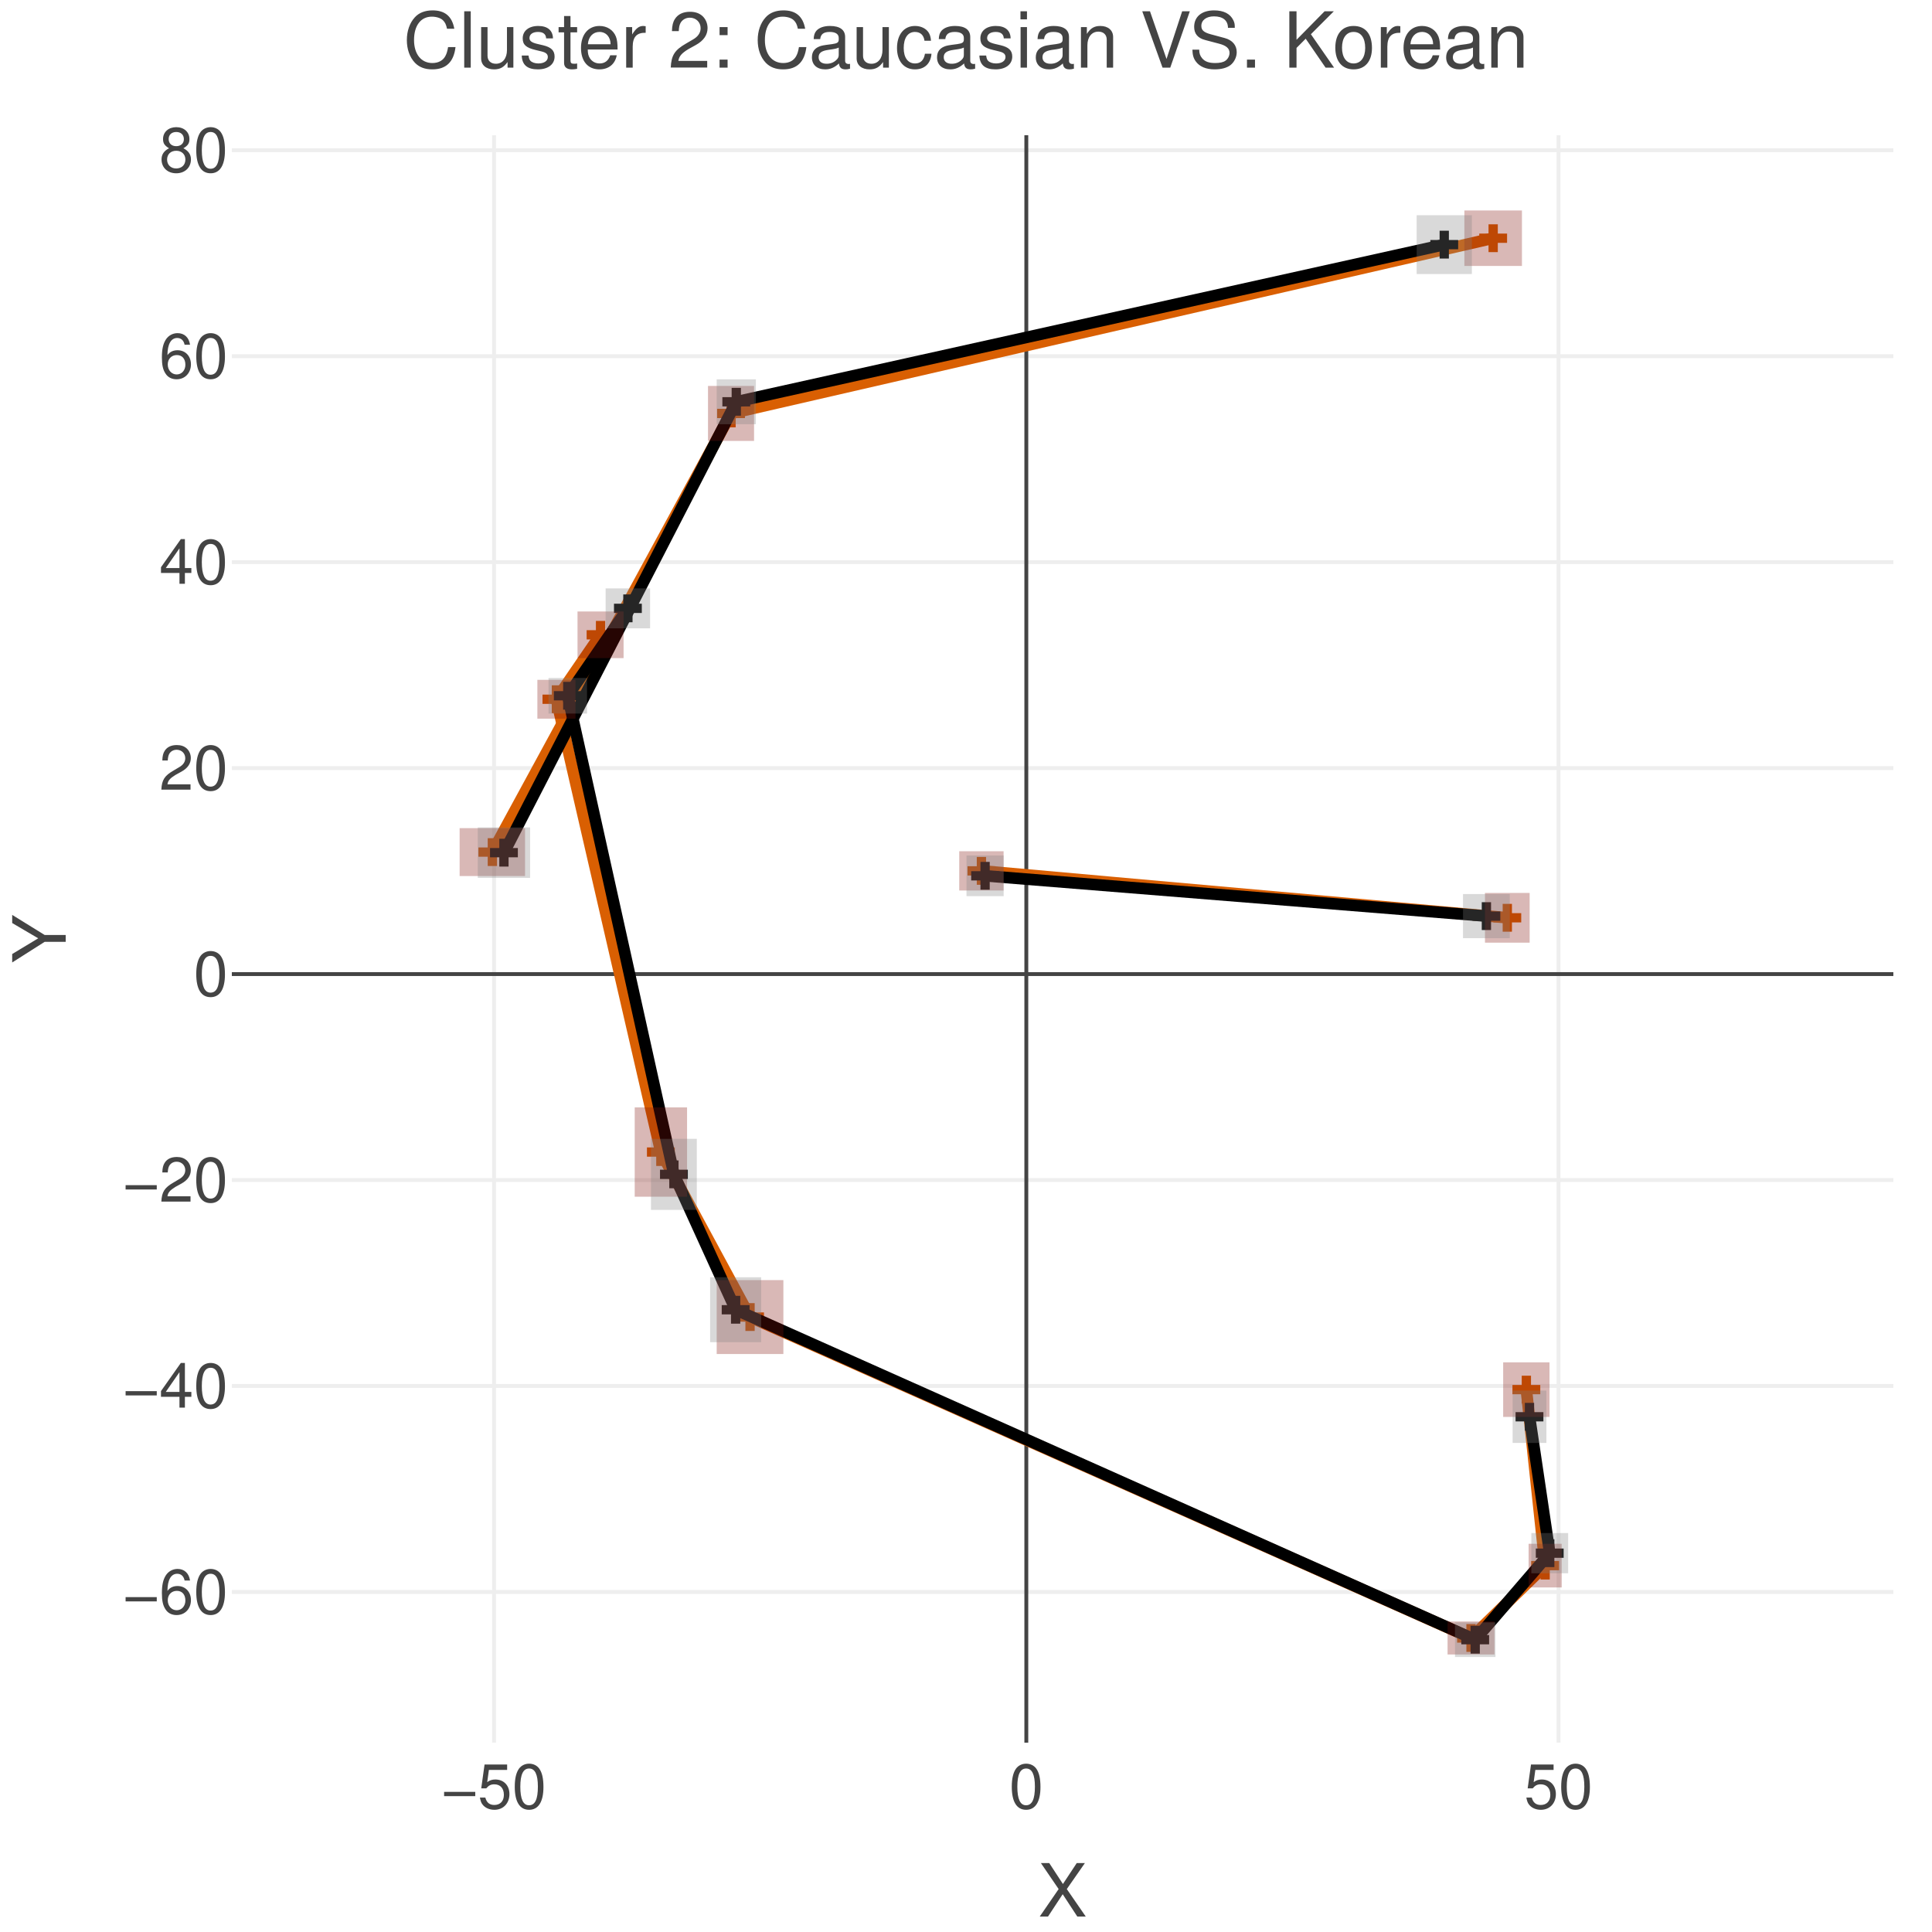
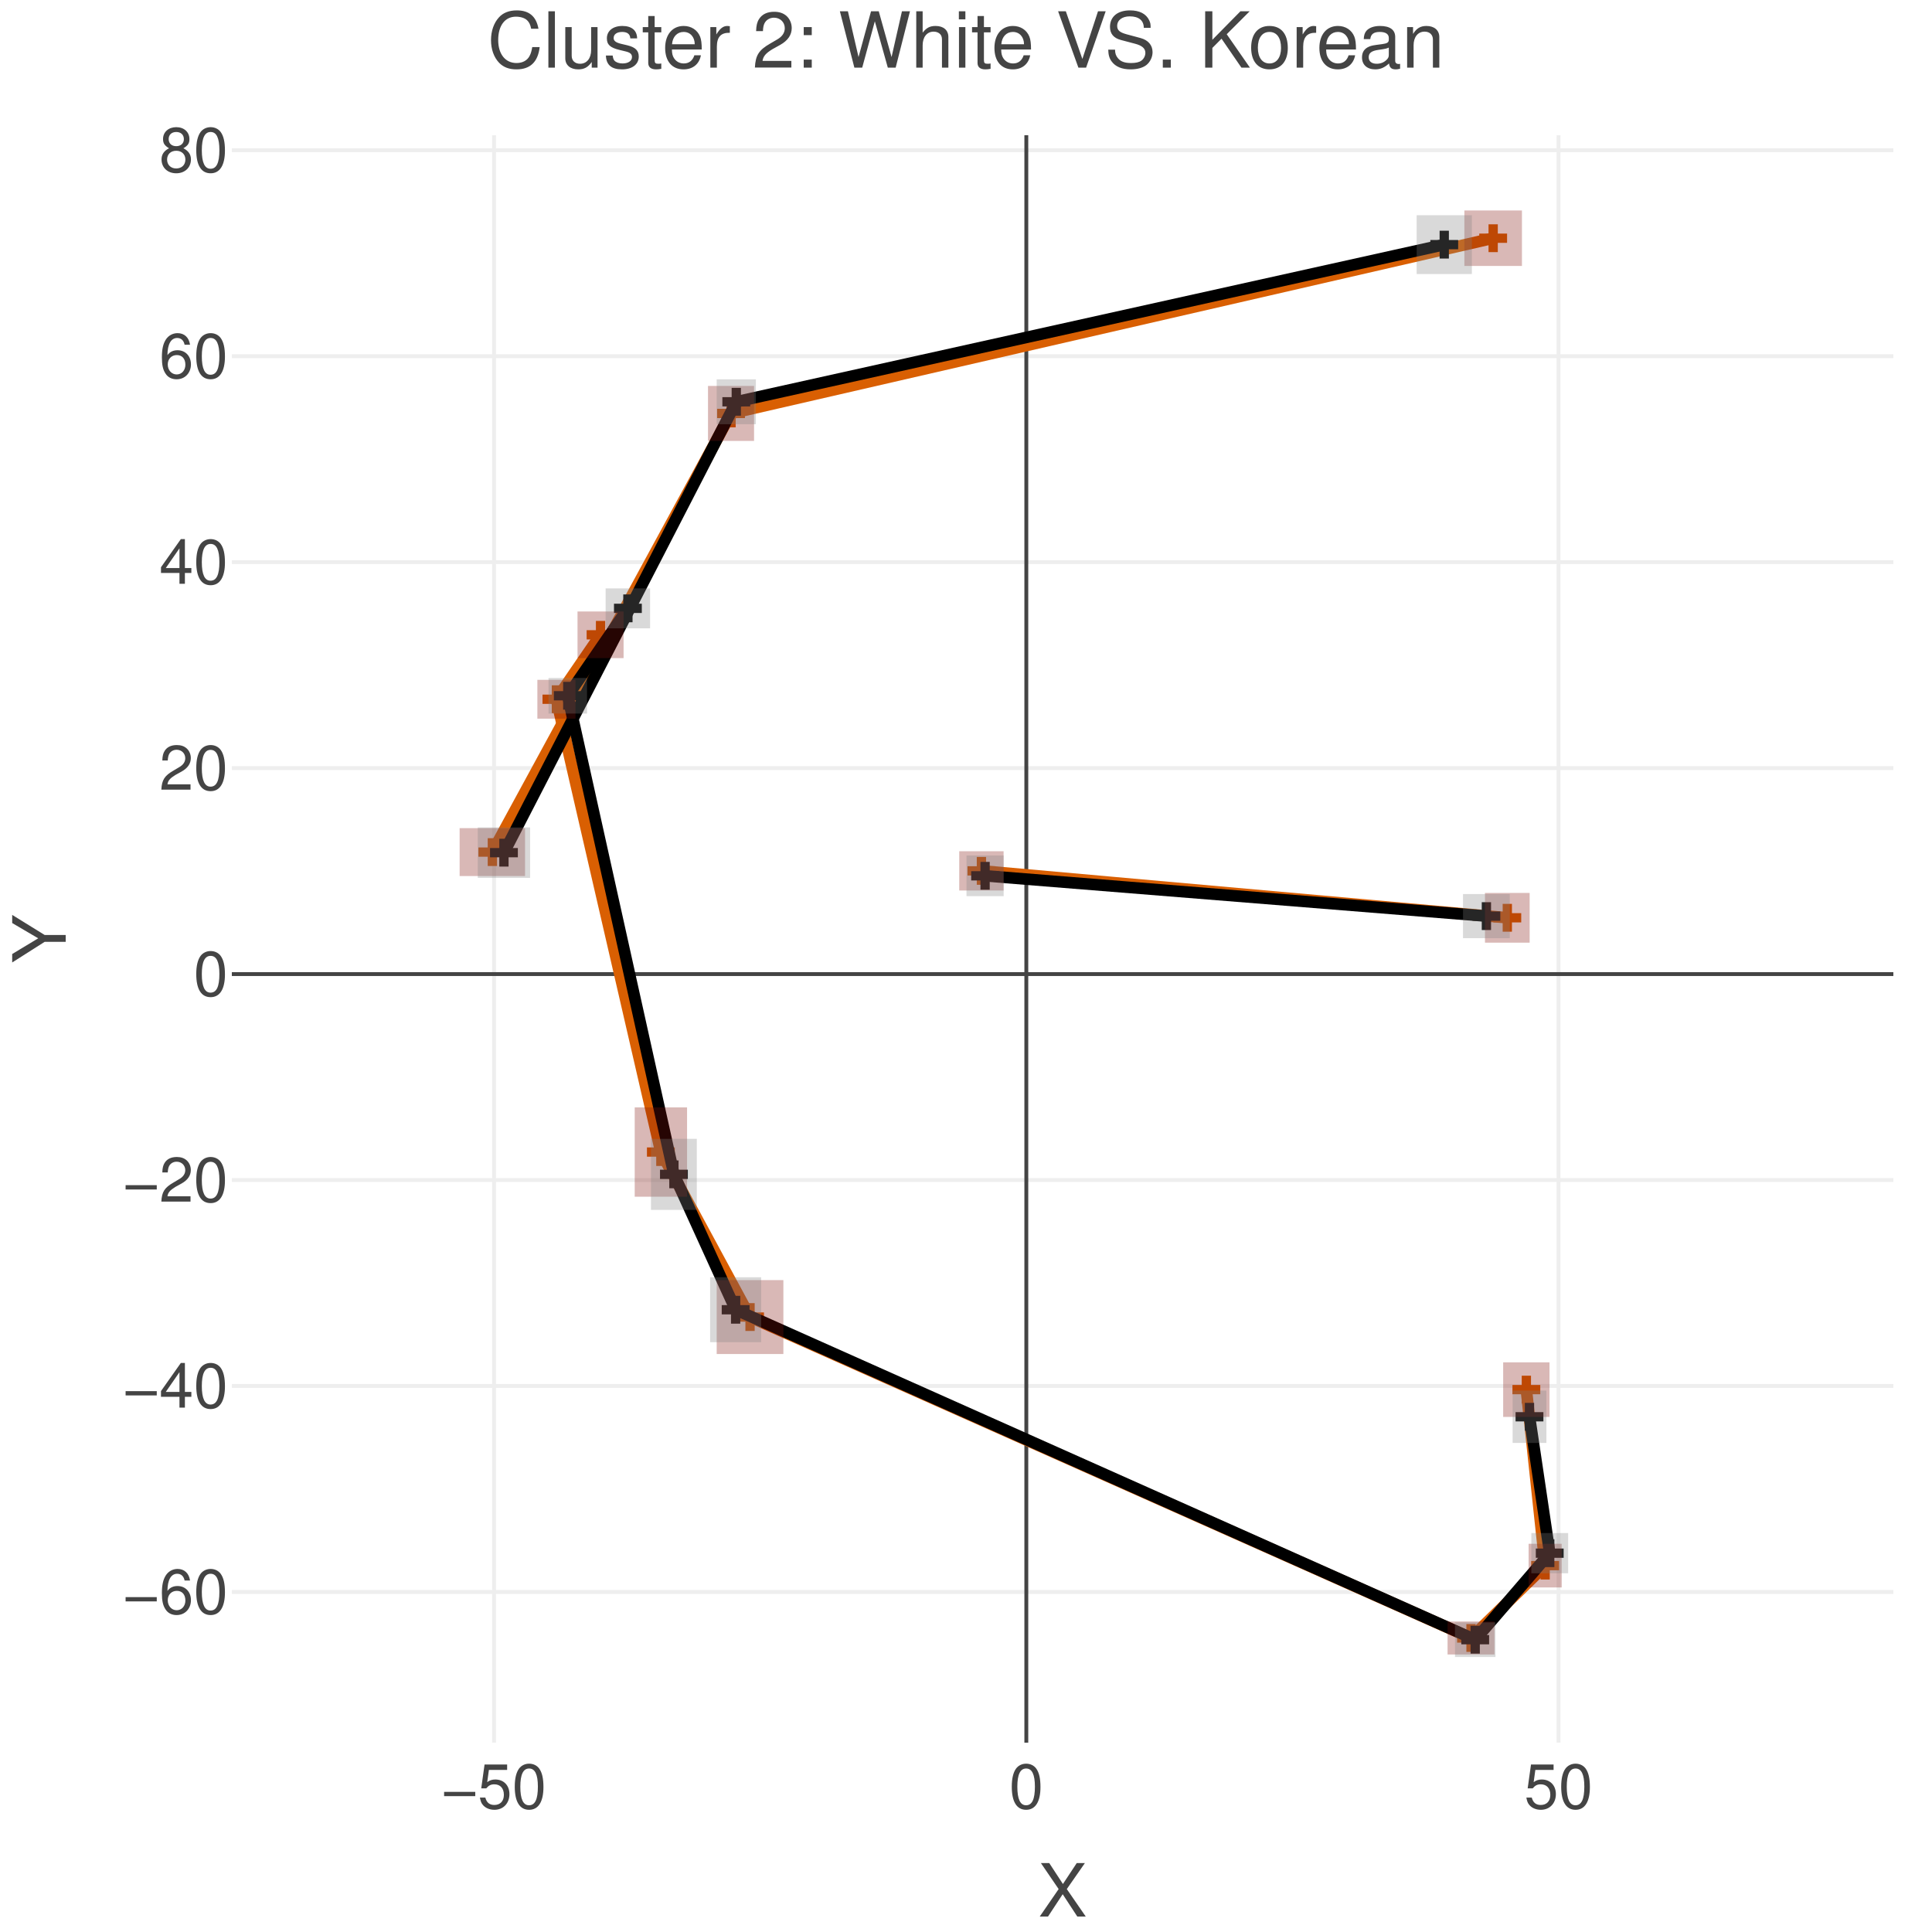
<svg xmlns="http://www.w3.org/2000/svg" class="main-svg" width="500" height="500" style="" viewBox="0 0 500 500">
  <rect x="0" y="0" width="500" height="500" style="fill: rgb(255, 255, 255); fill-opacity: 1;" />
-   <defs id="defs-22d798">
+   <defs id="defs-87fac1">
    <g class="clips">
-       <clipPath id="clip22d798xyplot" class="plotclip">
+       <clipPath id="clip87fac1xyplot" class="plotclip">
        <rect width="430" height="416" />
      </clipPath>
-       <clipPath class="axesclip" id="clip22d798x">
+       <clipPath class="axesclip" id="clip87fac1x">
        <rect x="60" y="0" width="430" height="500" />
      </clipPath>
-       <clipPath class="axesclip" id="clip22d798y">
+       <clipPath class="axesclip" id="clip87fac1y">
        <rect x="0" y="35" width="500" height="416" />
      </clipPath>
-       <clipPath class="axesclip" id="clip22d798xy">
+       <clipPath class="axesclip" id="clip87fac1xy">
        <rect x="60" y="35" width="430" height="416" />
      </clipPath>
    </g>
    <g class="gradients" />
    <g class="patterns" />
  </defs>
  <g class="bglayer" />
  <g class="layer-below">
    <g class="imagelayer" />
    <g class="shapelayer" />
  </g>
  <g class="cartesianlayer">
    <g class="subplot xy">
      <g class="layer-subplot">
        <g class="shapelayer" />
        <g class="imagelayer" />
      </g>
      <g class="gridlayer">
        <g class="x">
          <path class="xgrid crisp" transform="translate(127.86,0)" d="M0,35v416" style="stroke: rgb(238, 238, 238); stroke-opacity: 1; stroke-width: 1px;" />
          <path class="xgrid crisp" transform="translate(403.35,0)" d="M0,35v416" style="stroke: rgb(238, 238, 238); stroke-opacity: 1; stroke-width: 1px;" />
        </g>
        <g class="y">
          <path class="ygrid crisp" transform="translate(0,412)" d="M60,0h430" style="stroke: rgb(238, 238, 238); stroke-opacity: 1; stroke-width: 1px;" />
          <path class="ygrid crisp" transform="translate(0,358.69)" d="M60,0h430" style="stroke: rgb(238, 238, 238); stroke-opacity: 1; stroke-width: 1px;" />
          <path class="ygrid crisp" transform="translate(0,305.39)" d="M60,0h430" style="stroke: rgb(238, 238, 238); stroke-opacity: 1; stroke-width: 1px;" />
          <path class="ygrid crisp" transform="translate(0,198.78)" d="M60,0h430" style="stroke: rgb(238, 238, 238); stroke-opacity: 1; stroke-width: 1px;" />
          <path class="ygrid crisp" transform="translate(0,145.48)" d="M60,0h430" style="stroke: rgb(238, 238, 238); stroke-opacity: 1; stroke-width: 1px;" />
          <path class="ygrid crisp" transform="translate(0,92.18)" d="M60,0h430" style="stroke: rgb(238, 238, 238); stroke-opacity: 1; stroke-width: 1px;" />
          <path class="ygrid crisp" transform="translate(0,38.87)" d="M60,0h430" style="stroke: rgb(238, 238, 238); stroke-opacity: 1; stroke-width: 1px;" />
        </g>
      </g>
      <g class="zerolinelayer">
        <path class="xzl zl crisp" transform="translate(265.61,0)" d="M0,35v416" style="stroke: rgb(68, 68, 68); stroke-opacity: 1; stroke-width: 1px;" />
        <path class="yzl zl crisp" transform="translate(0,252.09)" d="M60,0h430" style="stroke: rgb(68, 68, 68); stroke-opacity: 1; stroke-width: 1px;" />
      </g>
      <path class="xlines-below" />
      <path class="ylines-below" />
      <g class="overlines-below" />
      <g class="xaxislayer-below" />
      <g class="yaxislayer-below" />
      <g class="overaxes-below" />
-       <g class="plot" transform="translate(60,35)" clip-path="url(#clip22d798xyplot)">
+       <g class="plot" transform="translate(60,35)" clip-path="url(#clip87fac1xyplot)">
        <g class="scatterlayer mlayer">
-           <g class="trace scatter trace75d4f3" style="stroke-miterlimit: 2; opacity: 1;">
+           <g class="trace scatter tracec00027" style="stroke-miterlimit: 2; opacity: 1;">
            <g class="fills" />
            <g class="errorbars" />
            <g class="lines">
              <path class="js-line" d="M326.43,26.65L129.19,72L67.42,185.52" style="vector-effect: non-scaling-stroke; fill: none; stroke: rgb(217, 95, 2); stroke-opacity: 1; stroke-width: 3px; opacity: 1;" />
            </g>
            <g class="points">
              <path class="point" transform="translate(326.43,26.65)" d="M3.6,1.2H1.2V3.6H-1.2V1.2H-3.6V-1.2H-1.2V-3.6H1.2V-1.2H3.6Z" style="opacity: 1; stroke-width: 0px; fill: rgb(217, 95, 2); fill-opacity: 1;" />
              <path class="point" transform="translate(129.19,72)" d="M3.6,1.2H1.2V3.6H-1.2V1.2H-3.6V-1.2H-1.2V-3.6H1.2V-1.2H3.6Z" style="opacity: 1; stroke-width: 0px; fill: rgb(217, 95, 2); fill-opacity: 1;" />
              <path class="point" transform="translate(67.42,185.52)" d="M3.6,1.2H1.2V3.6H-1.2V1.2H-3.6V-1.2H-1.2V-3.6H1.2V-1.2H3.6Z" style="opacity: 1; stroke-width: 0px; fill: rgb(217, 95, 2); fill-opacity: 1;" />
            </g>
            <g class="text" />
          </g>
-           <g class="trace scatter trace645259" style="stroke-miterlimit: 2; opacity: 1;">
+           <g class="trace scatter trace12bc61" style="stroke-miterlimit: 2; opacity: 1;">
            <g class="fills" />
            <g class="errorbars" />
            <g class="lines">
              <path class="js-line" d="M193.99,190.38L330.09,202.52" style="vector-effect: non-scaling-stroke; fill: none; stroke: rgb(217, 95, 2); stroke-opacity: 1; stroke-width: 3px; opacity: 1;" />
            </g>
            <g class="points">
              <path class="point" transform="translate(193.99,190.38)" d="M3.6,1.2H1.2V3.6H-1.2V1.2H-3.6V-1.2H-1.2V-3.6H1.2V-1.2H3.6Z" style="opacity: 1; stroke-width: 0px; fill: rgb(217, 95, 2); fill-opacity: 1;" />
              <path class="point" transform="translate(330.09,202.52)" d="M3.6,1.2H1.2V3.6H-1.2V1.2H-3.6V-1.2H-1.2V-3.6H1.2V-1.2H3.6Z" style="opacity: 1; stroke-width: 0px; fill: rgb(217, 95, 2); fill-opacity: 1;" />
            </g>
            <g class="text" />
          </g>
-           <g class="trace scatter trace95d2ef" style="stroke-miterlimit: 2; opacity: 1;">
+           <g class="trace scatter tracec514da" style="stroke-miterlimit: 2; opacity: 1;">
            <g class="fills" />
            <g class="errorbars" />
            <g class="lines">
              <path class="js-line" d="M335.02,324.63L339.88,370.18L320.7,388.91L134.11,305.85L111.03,263.15L84,145.96L95.42,129.29" style="vector-effect: non-scaling-stroke; fill: none; stroke: rgb(217, 95, 2); stroke-opacity: 1; stroke-width: 3px; opacity: 1;" />
            </g>
            <g class="points">
              <path class="point" transform="translate(335.02,324.63)" d="M3.6,1.2H1.2V3.6H-1.2V1.2H-3.6V-1.2H-1.2V-3.6H1.2V-1.2H3.6Z" style="opacity: 1; stroke-width: 0px; fill: rgb(217, 95, 2); fill-opacity: 1;" />
              <path class="point" transform="translate(339.88,370.18)" d="M3.6,1.2H1.2V3.6H-1.2V1.2H-3.6V-1.2H-1.2V-3.6H1.2V-1.2H3.6Z" style="opacity: 1; stroke-width: 0px; fill: rgb(217, 95, 2); fill-opacity: 1;" />
              <path class="point" transform="translate(320.7,388.91)" d="M3.6,1.2H1.2V3.6H-1.2V1.2H-3.6V-1.2H-1.2V-3.6H1.2V-1.2H3.6Z" style="opacity: 1; stroke-width: 0px; fill: rgb(217, 95, 2); fill-opacity: 1;" />
              <path class="point" transform="translate(134.11,305.85)" d="M3.6,1.2H1.2V3.6H-1.2V1.2H-3.6V-1.2H-1.2V-3.6H1.2V-1.2H3.6Z" style="opacity: 1; stroke-width: 0px; fill: rgb(217, 95, 2); fill-opacity: 1;" />
              <path class="point" transform="translate(111.03,263.15)" d="M3.6,1.2H1.2V3.6H-1.2V1.2H-3.6V-1.2H-1.2V-3.6H1.2V-1.2H3.6Z" style="opacity: 1; stroke-width: 0px; fill: rgb(217, 95, 2); fill-opacity: 1;" />
              <path class="point" transform="translate(84,145.96)" d="M3.6,1.2H1.2V3.6H-1.2V1.2H-3.6V-1.2H-1.2V-3.6H1.2V-1.2H3.6Z" style="opacity: 1; stroke-width: 0px; fill: rgb(217, 95, 2); fill-opacity: 1;" />
              <path class="point" transform="translate(95.42,129.29)" d="M3.6,1.2H1.2V3.6H-1.2V1.2H-3.6V-1.2H-1.2V-3.6H1.2V-1.2H3.6Z" style="opacity: 1; stroke-width: 0px; fill: rgb(217, 95, 2); fill-opacity: 1;" />
            </g>
            <g class="text" />
          </g>
-           <g class="trace scatter trace112ac4" style="stroke-miterlimit: 2; opacity: 1;">
+           <g class="trace scatter trace89ce49" style="stroke-miterlimit: 2; opacity: 1;">
            <g class="fills" />
            <g class="errorbars" />
            <g class="lines">
              <path class="js-line" d="M313.77,28.31L130.55,68.98L70.42,185.67" style="vector-effect: non-scaling-stroke; fill: none; stroke: rgb(0, 0, 0); stroke-opacity: 1; stroke-width: 3px; opacity: 1;" />
            </g>
            <g class="points">
              <path class="point" transform="translate(313.77,28.31)" d="M3.6,1.2H1.2V3.6H-1.2V1.2H-3.6V-1.2H-1.2V-3.6H1.2V-1.2H3.6Z" style="opacity: 1; stroke-width: 0px; fill: rgb(0, 0, 0); fill-opacity: 1;" />
              <path class="point" transform="translate(130.55,68.98)" d="M3.6,1.2H1.2V3.6H-1.2V1.2H-3.6V-1.2H-1.2V-3.6H1.2V-1.2H3.6Z" style="opacity: 1; stroke-width: 0px; fill: rgb(0, 0, 0); fill-opacity: 1;" />
              <path class="point" transform="translate(70.42,185.67)" d="M3.6,1.2H1.2V3.6H-1.2V1.2H-3.6V-1.2H-1.2V-3.6H1.2V-1.2H3.6Z" style="opacity: 1; stroke-width: 0px; fill: rgb(0, 0, 0); fill-opacity: 1;" />
            </g>
            <g class="text" />
          </g>
-           <g class="trace scatter traceba2553" style="stroke-miterlimit: 2; opacity: 1;">
+           <g class="trace scatter tracefa0408" style="stroke-miterlimit: 2; opacity: 1;">
            <g class="fills" />
            <g class="errorbars" />
            <g class="lines">
              <path class="js-line" d="M194.94,191.66L324.68,202.09" style="vector-effect: non-scaling-stroke; fill: none; stroke: rgb(0, 0, 0); stroke-opacity: 1; stroke-width: 3px; opacity: 1;" />
            </g>
            <g class="points">
              <path class="point" transform="translate(194.94,191.66)" d="M3.6,1.2H1.2V3.6H-1.2V1.2H-3.6V-1.2H-1.2V-3.6H1.2V-1.2H3.6Z" style="opacity: 1; stroke-width: 0px; fill: rgb(0, 0, 0); fill-opacity: 1;" />
              <path class="point" transform="translate(324.68,202.09)" d="M3.6,1.2H1.2V3.6H-1.2V1.2H-3.6V-1.2H-1.2V-3.6H1.2V-1.2H3.6Z" style="opacity: 1; stroke-width: 0px; fill: rgb(0, 0, 0); fill-opacity: 1;" />
            </g>
            <g class="text" />
          </g>
-           <g class="trace scatter trace30dbbb" style="stroke-miterlimit: 2; opacity: 1;">
+           <g class="trace scatter trace26bd9d" style="stroke-miterlimit: 2; opacity: 1;">
            <g class="fills" />
            <g class="errorbars" />
            <g class="lines">
              <path class="js-line" d="M335.83,331.66L341.07,366.96L321.78,389.35L130.38,303.96L114.41,268.92L86.94,145.06L102.5,122.44" style="vector-effect: non-scaling-stroke; fill: none; stroke: rgb(0, 0, 0); stroke-opacity: 1; stroke-width: 3px; opacity: 1;" />
            </g>
            <g class="points">
              <path class="point" transform="translate(335.83,331.66)" d="M3.6,1.2H1.2V3.6H-1.2V1.2H-3.6V-1.2H-1.2V-3.6H1.2V-1.2H3.6Z" style="opacity: 1; stroke-width: 0px; fill: rgb(0, 0, 0); fill-opacity: 1;" />
              <path class="point" transform="translate(341.07,366.96)" d="M3.6,1.2H1.2V3.6H-1.2V1.2H-3.6V-1.2H-1.2V-3.6H1.2V-1.2H3.6Z" style="opacity: 1; stroke-width: 0px; fill: rgb(0, 0, 0); fill-opacity: 1;" />
              <path class="point" transform="translate(321.78,389.35)" d="M3.6,1.2H1.2V3.6H-1.2V1.2H-3.6V-1.2H-1.2V-3.6H1.2V-1.2H3.6Z" style="opacity: 1; stroke-width: 0px; fill: rgb(0, 0, 0); fill-opacity: 1;" />
              <path class="point" transform="translate(130.38,303.96)" d="M3.6,1.2H1.2V3.6H-1.2V1.2H-3.6V-1.2H-1.2V-3.6H1.2V-1.2H3.6Z" style="opacity: 1; stroke-width: 0px; fill: rgb(0, 0, 0); fill-opacity: 1;" />
              <path class="point" transform="translate(114.41,268.92)" d="M3.6,1.2H1.2V3.6H-1.2V1.2H-3.6V-1.2H-1.2V-3.6H1.2V-1.2H3.6Z" style="opacity: 1; stroke-width: 0px; fill: rgb(0, 0, 0); fill-opacity: 1;" />
              <path class="point" transform="translate(86.94,145.06)" d="M3.6,1.2H1.2V3.6H-1.2V1.2H-3.6V-1.2H-1.2V-3.6H1.2V-1.2H3.6Z" style="opacity: 1; stroke-width: 0px; fill: rgb(0, 0, 0); fill-opacity: 1;" />
              <path class="point" transform="translate(102.5,122.44)" d="M3.6,1.2H1.2V3.6H-1.2V1.2H-3.6V-1.2H-1.2V-3.6H1.2V-1.2H3.6Z" style="opacity: 1; stroke-width: 0px; fill: rgb(0, 0, 0); fill-opacity: 1;" />
            </g>
            <g class="text" />
          </g>
-           <g class="trace scatter trace3256ec" style="stroke-miterlimit: 2; opacity: 1;">
+           <g class="trace scatter tracec8a902" style="stroke-miterlimit: 2; opacity: 1;">
            <g class="fills">
              <g>
                <path class="js-fill" d="M123.23,79.11L135.15,79.11L135.15,64.88L123.23,64.88Z" style="fill: rgb(128, 18, 12); fill-opacity: 0.3; stroke-width: 0;" />
              </g>
            </g>
            <g class="errorbars" />
            <g class="lines">
              <path class="js-line" d="M123.23,79.11L135.15,79.11L135.15,64.88L123.23,64.88" style="vector-effect: non-scaling-stroke; fill: none; stroke: rgb(0, 0, 0); stroke-opacity: 0; stroke-width: 2px; opacity: 1;" />
            </g>
            <g class="points" />
            <g class="text" />
          </g>
-           <g class="trace scatter traceb1fd91" style="stroke-miterlimit: 2; opacity: 1;">
+           <g class="trace scatter trace6be711" style="stroke-miterlimit: 2; opacity: 1;">
            <g class="fills">
              <g>
                <path class="js-fill" d="M58.95,191.72L75.88,191.72L75.88,179.32L58.95,179.32Z" style="fill: rgb(128, 18, 12); fill-opacity: 0.3; stroke-width: 0;" />
              </g>
            </g>
            <g class="errorbars" />
            <g class="lines">
              <path class="js-line" d="M58.95,191.72L75.88,191.72L75.88,179.32L58.95,179.32" style="vector-effect: non-scaling-stroke; fill: none; stroke: rgb(0, 0, 0); stroke-opacity: 0; stroke-width: 2px; opacity: 1;" />
            </g>
            <g class="points" />
            <g class="text" />
          </g>
-           <g class="trace scatter tracea61e10" style="stroke-miterlimit: 2; opacity: 1;">
+           <g class="trace scatter trace6354fe" style="stroke-miterlimit: 2; opacity: 1;">
            <g class="fills">
              <g>
                <path class="js-fill" d="M188.25,195.46L199.73,195.46L199.73,185.3L188.25,185.3Z" style="fill: rgb(128, 18, 12); fill-opacity: 0.3; stroke-width: 0;" />
              </g>
            </g>
            <g class="errorbars" />
            <g class="lines">
              <path class="js-line" d="M188.25,195.46L199.73,195.46L199.73,185.3L188.25,185.3" style="vector-effect: non-scaling-stroke; fill: none; stroke: rgb(0, 0, 0); stroke-opacity: 0; stroke-width: 2px; opacity: 1;" />
            </g>
            <g class="points" />
            <g class="text" />
          </g>
-           <g class="trace scatter tracef2efaa" style="stroke-miterlimit: 2; opacity: 1;">
+           <g class="trace scatter tracedd0abc" style="stroke-miterlimit: 2; opacity: 1;">
            <g class="fills">
              <g>
                <path class="js-fill" d="M324.31,208.96L335.87,208.96L335.87,196.09L324.31,196.09Z" style="fill: rgb(128, 18, 12); fill-opacity: 0.3; stroke-width: 0;" />
              </g>
            </g>
            <g class="errorbars" />
            <g class="lines">
              <path class="js-line" d="M324.31,208.96L335.87,208.96L335.87,196.09L324.31,196.09" style="vector-effect: non-scaling-stroke; fill: none; stroke: rgb(0, 0, 0); stroke-opacity: 0; stroke-width: 2px; opacity: 1;" />
            </g>
            <g class="points" />
            <g class="text" />
          </g>
-           <g class="trace scatter trace0ecfc6" style="stroke-miterlimit: 2; opacity: 1;">
+           <g class="trace scatter trace45373f" style="stroke-miterlimit: 2; opacity: 1;">
            <g class="fills">
              <g>
                <path class="js-fill" d="M329.02,331.7L341.01,331.7L341.01,317.57L329.02,317.57Z" style="fill: rgb(128, 18, 12); fill-opacity: 0.3; stroke-width: 0;" />
              </g>
            </g>
            <g class="errorbars" />
            <g class="lines">
              <path class="js-line" d="M329.02,331.7L341.01,331.7L341.01,317.57L329.02,317.57" style="vector-effect: non-scaling-stroke; fill: none; stroke: rgb(0, 0, 0); stroke-opacity: 0; stroke-width: 2px; opacity: 1;" />
            </g>
            <g class="points" />
            <g class="text" />
          </g>
-           <g class="trace scatter trace1b99ee" style="stroke-miterlimit: 2; opacity: 1;">
+           <g class="trace scatter trace12050d" style="stroke-miterlimit: 2; opacity: 1;">
            <g class="fills">
              <g>
                <path class="js-fill" d="M335.6,375.83L344.17,375.83L344.17,364.53L335.6,364.53Z" style="fill: rgb(128, 18, 12); fill-opacity: 0.3; stroke-width: 0;" />
              </g>
            </g>
            <g class="errorbars" />
            <g class="lines">
              <path class="js-line" d="M335.6,375.83L344.17,375.83L344.17,364.53L335.6,364.53" style="vector-effect: non-scaling-stroke; fill: none; stroke: rgb(0, 0, 0); stroke-opacity: 0; stroke-width: 2px; opacity: 1;" />
            </g>
            <g class="points" />
            <g class="text" />
          </g>
-           <g class="trace scatter trace59f461" style="stroke-miterlimit: 2; opacity: 1;">
+           <g class="trace scatter trace07537e" style="stroke-miterlimit: 2; opacity: 1;">
            <g class="fills">
              <g>
                <path class="js-fill" d="M314.63,393.18L326.76,393.18L326.76,384.64L314.63,384.64Z" style="fill: rgb(128, 18, 12); fill-opacity: 0.3; stroke-width: 0;" />
              </g>
            </g>
            <g class="errorbars" />
            <g class="lines">
              <path class="js-line" d="M314.63,393.18L326.76,393.18L326.76,384.64L314.63,384.64" style="vector-effect: non-scaling-stroke; fill: none; stroke: rgb(0, 0, 0); stroke-opacity: 0; stroke-width: 2px; opacity: 1;" />
            </g>
            <g class="points" />
            <g class="text" />
          </g>
-           <g class="trace scatter trace7e5b57" style="stroke-miterlimit: 2; opacity: 1;">
+           <g class="trace scatter trace52a877" style="stroke-miterlimit: 2; opacity: 1;">
            <g class="fills">
              <g>
                <path class="js-fill" d="M125.48,315.42L142.74,315.42L142.74,296.29L125.48,296.29Z" style="fill: rgb(128, 18, 12); fill-opacity: 0.3; stroke-width: 0;" />
              </g>
            </g>
            <g class="errorbars" />
            <g class="lines">
              <path class="js-line" d="M125.48,315.42L142.74,315.42L142.74,296.29L125.48,296.29" style="vector-effect: non-scaling-stroke; fill: none; stroke: rgb(0, 0, 0); stroke-opacity: 0; stroke-width: 2px; opacity: 1;" />
            </g>
            <g class="points" />
            <g class="text" />
          </g>
-           <g class="trace scatter tracee39d7e" style="stroke-miterlimit: 2; opacity: 1;">
+           <g class="trace scatter trace99047a" style="stroke-miterlimit: 2; opacity: 1;">
            <g class="fills">
              <g>
                <path class="js-fill" d="M104.26,274.71L117.81,274.71L117.81,251.59L104.26,251.59Z" style="fill: rgb(128, 18, 12); fill-opacity: 0.3; stroke-width: 0;" />
              </g>
            </g>
            <g class="errorbars" />
            <g class="lines">
              <path class="js-line" d="M104.26,274.71L117.81,274.71L117.81,251.59L104.26,251.59" style="vector-effect: non-scaling-stroke; fill: none; stroke: rgb(0, 0, 0); stroke-opacity: 0; stroke-width: 2px; opacity: 1;" />
            </g>
            <g class="points" />
            <g class="text" />
          </g>
-           <g class="trace scatter trace73a3d8" style="stroke-miterlimit: 2; opacity: 1;">
+           <g class="trace scatter trace599360" style="stroke-miterlimit: 2; opacity: 1;">
            <g class="fills">
              <g>
                <path class="js-fill" d="M79.07,150.99L88.93,150.99L88.93,140.94L79.07,140.94Z" style="fill: rgb(128, 18, 12); fill-opacity: 0.3; stroke-width: 0;" />
              </g>
            </g>
            <g class="errorbars" />
            <g class="lines">
              <path class="js-line" d="M79.07,150.99L88.93,150.99L88.93,140.94L79.07,140.94" style="vector-effect: non-scaling-stroke; fill: none; stroke: rgb(0, 0, 0); stroke-opacity: 0; stroke-width: 2px; opacity: 1;" />
            </g>
            <g class="points" />
            <g class="text" />
          </g>
-           <g class="trace scatter trace89ac85" style="stroke-miterlimit: 2; opacity: 1;">
+           <g class="trace scatter trace142a7e" style="stroke-miterlimit: 2; opacity: 1;">
            <g class="fills">
              <g>
                <path class="js-fill" d="M89.46,135.32L101.38,135.32L101.38,123.25L89.46,123.25Z" style="fill: rgb(128, 18, 12); fill-opacity: 0.3; stroke-width: 0;" />
              </g>
            </g>
            <g class="errorbars" />
            <g class="lines">
              <path class="js-line" d="M89.46,135.32L101.38,135.32L101.38,123.25L89.46,123.25" style="vector-effect: non-scaling-stroke; fill: none; stroke: rgb(0, 0, 0); stroke-opacity: 0; stroke-width: 2px; opacity: 1;" />
            </g>
            <g class="points" />
            <g class="text" />
          </g>
-           <g class="trace scatter trace57dceb" style="stroke-miterlimit: 2; opacity: 1;">
+           <g class="trace scatter trace4b9267" style="stroke-miterlimit: 2; opacity: 1;">
            <g class="fills">
              <g>
                <path class="js-fill" d="M318.98,33.83L333.88,33.83L333.88,19.47L318.98,19.47Z" style="fill: rgb(128, 18, 12); fill-opacity: 0.3; stroke-width: 0;" />
              </g>
            </g>
            <g class="errorbars" />
            <g class="lines">
              <path class="js-line" d="M318.98,33.83L333.88,33.83L333.88,19.47L318.98,19.47" style="vector-effect: non-scaling-stroke; fill: none; stroke: rgb(0, 0, 0); stroke-opacity: 0; stroke-width: 2px; opacity: 1;" />
            </g>
            <g class="points" />
            <g class="text" />
          </g>
-           <g class="trace scatter traced56762" style="stroke-miterlimit: 2; opacity: 1;">
+           <g class="trace scatter tracec53e1a" style="stroke-miterlimit: 2; opacity: 1;">
            <g class="fills">
              <g>
                <path class="js-fill" d="M125.48,74.79L135.62,74.79L135.62,63.17L125.48,63.17Z" style="fill: rgb(128, 128, 128); fill-opacity: 0.3; stroke-width: 0;" />
              </g>
            </g>
            <g class="errorbars" />
            <g class="lines">
              <path class="js-line" d="M125.48,74.79L135.62,74.79L135.62,63.17L125.48,63.17" style="vector-effect: non-scaling-stroke; fill: none; stroke: rgb(0, 0, 0); stroke-opacity: 0; stroke-width: 2px; opacity: 1;" />
            </g>
            <g class="points" />
            <g class="text" />
          </g>
-           <g class="trace scatter trace7154ac" style="stroke-miterlimit: 2; opacity: 1;">
+           <g class="trace scatter tracebce509" style="stroke-miterlimit: 2; opacity: 1;">
            <g class="fills">
              <g>
                <path class="js-fill" d="M63.65,192.2L77.19,192.2L77.19,179.14L63.65,179.14Z" style="fill: rgb(128, 128, 128); fill-opacity: 0.3; stroke-width: 0;" />
              </g>
            </g>
            <g class="errorbars" />
            <g class="lines">
              <path class="js-line" d="M63.65,192.2L77.19,192.2L77.19,179.14L63.65,179.14" style="vector-effect: non-scaling-stroke; fill: none; stroke: rgb(0, 0, 0); stroke-opacity: 0; stroke-width: 2px; opacity: 1;" />
            </g>
            <g class="points" />
            <g class="text" />
          </g>
-           <g class="trace scatter tracee8df05" style="stroke-miterlimit: 2; opacity: 1;">
+           <g class="trace scatter trace7a1d95" style="stroke-miterlimit: 2; opacity: 1;">
            <g class="fills">
              <g>
                <path class="js-fill" d="M190.13,196.93L199.75,196.93L199.75,186.39L190.13,186.39Z" style="fill: rgb(128, 128, 128); fill-opacity: 0.3; stroke-width: 0;" />
              </g>
            </g>
            <g class="errorbars" />
            <g class="lines">
              <path class="js-line" d="M190.13,196.93L199.75,196.93L199.75,186.39L190.13,186.39" style="vector-effect: non-scaling-stroke; fill: none; stroke: rgb(0, 0, 0); stroke-opacity: 0; stroke-width: 2px; opacity: 1;" />
            </g>
            <g class="points" />
            <g class="text" />
          </g>
-           <g class="trace scatter trace7b4556" style="stroke-miterlimit: 2; opacity: 1;">
+           <g class="trace scatter trace6cfadc" style="stroke-miterlimit: 2; opacity: 1;">
            <g class="fills">
              <g>
                <path class="js-fill" d="M318.63,207.8L330.73,207.8L330.73,196.38L318.63,196.38Z" style="fill: rgb(128, 128, 128); fill-opacity: 0.3; stroke-width: 0;" />
              </g>
            </g>
            <g class="errorbars" />
            <g class="lines">
              <path class="js-line" d="M318.63,207.8L330.73,207.8L330.73,196.38L318.63,196.38" style="vector-effect: non-scaling-stroke; fill: none; stroke: rgb(0, 0, 0); stroke-opacity: 0; stroke-width: 2px; opacity: 1;" />
            </g>
            <g class="points" />
            <g class="text" />
          </g>
-           <g class="trace scatter tracedd44b7" style="stroke-miterlimit: 2; opacity: 1;">
+           <g class="trace scatter trace49e3ec" style="stroke-miterlimit: 2; opacity: 1;">
            <g class="fills">
              <g>
                <path class="js-fill" d="M331.46,338.43L340.21,338.43L340.21,324.88L331.46,324.88Z" style="fill: rgb(128, 128, 128); fill-opacity: 0.3; stroke-width: 0;" />
              </g>
            </g>
            <g class="errorbars" />
            <g class="lines">
              <path class="js-line" d="M331.46,338.43L340.21,338.43L340.21,324.88L331.46,324.88" style="vector-effect: non-scaling-stroke; fill: none; stroke: rgb(0, 0, 0); stroke-opacity: 0; stroke-width: 2px; opacity: 1;" />
            </g>
            <g class="points" />
            <g class="text" />
          </g>
-           <g class="trace scatter trace67c4c6" style="stroke-miterlimit: 2; opacity: 1;">
+           <g class="trace scatter tracea3441d" style="stroke-miterlimit: 2; opacity: 1;">
            <g class="fills">
              <g>
                <path class="js-fill" d="M336.31,372.16L345.84,372.16L345.84,361.75L336.31,361.75Z" style="fill: rgb(128, 128, 128); fill-opacity: 0.3; stroke-width: 0;" />
              </g>
            </g>
            <g class="errorbars" />
            <g class="lines">
              <path class="js-line" d="M336.31,372.16L345.84,372.16L345.84,361.75L336.31,361.75" style="vector-effect: non-scaling-stroke; fill: none; stroke: rgb(0, 0, 0); stroke-opacity: 0; stroke-width: 2px; opacity: 1;" />
            </g>
            <g class="points" />
            <g class="text" />
          </g>
-           <g class="trace scatter trace239f93" style="stroke-miterlimit: 2; opacity: 1;">
+           <g class="trace scatter tracee89c9a" style="stroke-miterlimit: 2; opacity: 1;">
            <g class="fills">
              <g>
                <path class="js-fill" d="M316.55,393.83L327.02,393.83L327.02,384.87L316.55,384.87Z" style="fill: rgb(128, 128, 128); fill-opacity: 0.3; stroke-width: 0;" />
              </g>
            </g>
            <g class="errorbars" />
            <g class="lines">
              <path class="js-line" d="M316.55,393.83L327.02,393.83L327.02,384.87L316.55,384.87" style="vector-effect: non-scaling-stroke; fill: none; stroke: rgb(0, 0, 0); stroke-opacity: 0; stroke-width: 2px; opacity: 1;" />
            </g>
            <g class="points" />
            <g class="text" />
          </g>
-           <g class="trace scatter trace4e0ce7" style="stroke-miterlimit: 2; opacity: 1;">
+           <g class="trace scatter trace235f16" style="stroke-miterlimit: 2; opacity: 1;">
            <g class="fills">
              <g>
                <path class="js-fill" d="M123.78,312.36L136.98,312.36L136.98,295.55L123.78,295.55Z" style="fill: rgb(128, 128, 128); fill-opacity: 0.3; stroke-width: 0;" />
              </g>
            </g>
            <g class="errorbars" />
            <g class="lines">
              <path class="js-line" d="M123.78,312.36L136.98,312.36L136.98,295.55L123.78,295.55" style="vector-effect: non-scaling-stroke; fill: none; stroke: rgb(0, 0, 0); stroke-opacity: 0; stroke-width: 2px; opacity: 1;" />
            </g>
            <g class="points" />
            <g class="text" />
          </g>
-           <g class="trace scatter trace6256d1" style="stroke-miterlimit: 2; opacity: 1;">
+           <g class="trace scatter trace8899b8" style="stroke-miterlimit: 2; opacity: 1;">
            <g class="fills">
              <g>
                <path class="js-fill" d="M108.47,278.12L120.34,278.12L120.34,259.73L108.47,259.73Z" style="fill: rgb(128, 128, 128); fill-opacity: 0.3; stroke-width: 0;" />
              </g>
            </g>
            <g class="errorbars" />
            <g class="lines">
              <path class="js-line" d="M108.47,278.12L120.34,278.12L120.34,259.73L108.47,259.73" style="vector-effect: non-scaling-stroke; fill: none; stroke: rgb(0, 0, 0); stroke-opacity: 0; stroke-width: 2px; opacity: 1;" />
            </g>
            <g class="points" />
            <g class="text" />
          </g>
-           <g class="trace scatter trace3b0d5d" style="stroke-miterlimit: 2; opacity: 1;">
+           <g class="trace scatter trace0335bb" style="stroke-miterlimit: 2; opacity: 1;">
            <g class="fills">
              <g>
                <path class="js-fill" d="M81.95,149.67L91.92,149.67L91.92,140.46L81.95,140.46Z" style="fill: rgb(128, 128, 128); fill-opacity: 0.3; stroke-width: 0;" />
              </g>
            </g>
            <g class="errorbars" />
            <g class="lines">
              <path class="js-line" d="M81.95,149.67L91.92,149.67L91.92,140.46L81.95,140.46" style="vector-effect: non-scaling-stroke; fill: none; stroke: rgb(0, 0, 0); stroke-opacity: 0; stroke-width: 2px; opacity: 1;" />
            </g>
            <g class="points" />
            <g class="text" />
          </g>
-           <g class="trace scatter trace775ccc" style="stroke-miterlimit: 2; opacity: 1;">
+           <g class="trace scatter trace0b2cf9" style="stroke-miterlimit: 2; opacity: 1;">
            <g class="fills">
              <g>
                <path class="js-fill" d="M96.74,127.61L108.25,127.61L108.25,117.27L96.74,117.27Z" style="fill: rgb(128, 128, 128); fill-opacity: 0.3; stroke-width: 0;" />
              </g>
            </g>
            <g class="errorbars" />
            <g class="lines">
              <path class="js-line" d="M96.74,127.61L108.25,127.61L108.25,117.27L96.74,117.27" style="vector-effect: non-scaling-stroke; fill: none; stroke: rgb(0, 0, 0); stroke-opacity: 0; stroke-width: 2px; opacity: 1;" />
            </g>
            <g class="points" />
            <g class="text" />
          </g>
-           <g class="trace scatter trace8b6b21" style="stroke-miterlimit: 2; opacity: 1;">
+           <g class="trace scatter trace4d37a3" style="stroke-miterlimit: 2; opacity: 1;">
            <g class="fills">
              <g>
                <path class="js-fill" d="M306.63,35.92L320.92,35.92L320.92,20.7L306.63,20.7Z" style="fill: rgb(128, 128, 128); fill-opacity: 0.3; stroke-width: 0;" />
              </g>
            </g>
            <g class="errorbars" />
            <g class="lines">
              <path class="js-line" d="M306.63,35.92L320.92,35.92L320.92,20.7L306.63,20.7" style="vector-effect: non-scaling-stroke; fill: none; stroke: rgb(0, 0, 0); stroke-opacity: 0; stroke-width: 2px; opacity: 1;" />
            </g>
            <g class="points" />
            <g class="text" />
          </g>
        </g>
      </g>
      <g class="overplot" />
      <path class="xlines-above crisp" d="M0,0" style="fill: none;" />
      <path class="ylines-above crisp" d="M0,0" style="fill: none;" />
      <g class="overlines-above" />
      <g class="xaxislayer-above">
        <g class="xtick">
          <text text-anchor="middle" x="0" y="468" transform="translate(127.86,0)" style="font-family: Helvetica; font-size: 16px; fill: rgb(68, 68, 68); fill-opacity: 1; white-space: pre; opacity: 1;">−50</text>
        </g>
        <g class="xtick">
          <text text-anchor="middle" x="0" y="468" style="font-family: Helvetica; font-size: 16px; fill: rgb(68, 68, 68); fill-opacity: 1; white-space: pre; opacity: 1;" transform="translate(265.61,0)">0</text>
        </g>
        <g class="xtick">
          <text text-anchor="middle" x="0" y="468" style="font-family: Helvetica; font-size: 16px; fill: rgb(68, 68, 68); fill-opacity: 1; white-space: pre; opacity: 1;" transform="translate(403.35,0)">50</text>
        </g>
      </g>
      <g class="yaxislayer-above">
        <g class="ytick">
          <text text-anchor="end" x="59" y="5.6" transform="translate(0,412)" style="font-family: Helvetica; font-size: 16px; fill: rgb(68, 68, 68); fill-opacity: 1; white-space: pre; opacity: 1;">−60</text>
        </g>
        <g class="ytick">
          <text text-anchor="end" x="59" y="5.6" style="font-family: Helvetica; font-size: 16px; fill: rgb(68, 68, 68); fill-opacity: 1; white-space: pre; opacity: 1;" transform="translate(0,358.69)">−40</text>
        </g>
        <g class="ytick">
          <text text-anchor="end" x="59" y="5.6" style="font-family: Helvetica; font-size: 16px; fill: rgb(68, 68, 68); fill-opacity: 1; white-space: pre; opacity: 1;" transform="translate(0,305.39)">−20</text>
        </g>
        <g class="ytick">
          <text text-anchor="end" x="59" y="5.6" style="font-family: Helvetica; font-size: 16px; fill: rgb(68, 68, 68); fill-opacity: 1; white-space: pre; opacity: 1;" transform="translate(0,252.09)">0</text>
        </g>
        <g class="ytick">
          <text text-anchor="end" x="59" y="5.6" style="font-family: Helvetica; font-size: 16px; fill: rgb(68, 68, 68); fill-opacity: 1; white-space: pre; opacity: 1;" transform="translate(0,198.78)">20</text>
        </g>
        <g class="ytick">
          <text text-anchor="end" x="59" y="5.6" style="font-family: Helvetica; font-size: 16px; fill: rgb(68, 68, 68); fill-opacity: 1; white-space: pre; opacity: 1;" transform="translate(0,145.48)">40</text>
        </g>
        <g class="ytick">
          <text text-anchor="end" x="59" y="5.6" style="font-family: Helvetica; font-size: 16px; fill: rgb(68, 68, 68); fill-opacity: 1; white-space: pre; opacity: 1;" transform="translate(0,92.18)">60</text>
        </g>
        <g class="ytick">
          <text text-anchor="end" x="59" y="5.6" style="font-family: Helvetica; font-size: 16px; fill: rgb(68, 68, 68); fill-opacity: 1; white-space: pre; opacity: 1;" transform="translate(0,38.87)">80</text>
        </g>
      </g>
      <g class="overaxes-above" />
    </g>
  </g>
  <g class="polarlayer" />
  <g class="smithlayer" />
  <g class="ternarylayer" />
  <g class="geolayer" />
  <g class="funnelarealayer" />
  <g class="pielayer" />
  <g class="iciclelayer" />
  <g class="treemaplayer" />
  <g class="sunburstlayer" />
  <g class="glimages" />
-   <defs id="topdefs-22d798">
+   <defs id="topdefs-87fac1">
    <g class="clips" />
  </defs>
  <g class="layer-above">
    <g class="imagelayer" />
    <g class="shapelayer" />
  </g>
  <g class="infolayer">
    <g class="g-gtitle">
-       <text class="gtitle" x="250" y="17.5" text-anchor="middle" dy="0em" style="font-family: Helvetica; font-size: 20px; fill: rgb(68, 68, 68); opacity: 1; font-weight: normal; white-space: pre;">Cluster 2: Caucasian VS. Korean</text>
+       <text class="gtitle" x="250" y="17.5" text-anchor="middle" dy="0em" style="font-family: Helvetica; font-size: 20px; fill: rgb(68, 68, 68); opacity: 1; font-weight: normal; white-space: pre;">Cluster 2: White VS. Korean</text>
    </g>
    <g class="g-xtitle" transform="translate(0,-22)">
      <text class="xtitle" x="275" y="518" text-anchor="middle" style="font-family: Helvetica; font-size: 19px; fill: rgb(68, 68, 68); opacity: 1; font-weight: normal; white-space: pre;">X</text>
    </g>
    <g class="g-ytitle" transform="translate(5,0)">
      <text class="ytitle" transform="rotate(-90,12,243)" x="12" y="243" text-anchor="middle" style="font-family: Helvetica; font-size: 19px; fill: rgb(68, 68, 68); opacity: 1; font-weight: normal; white-space: pre;">Y</text>
    </g>
  </g>
</svg>
